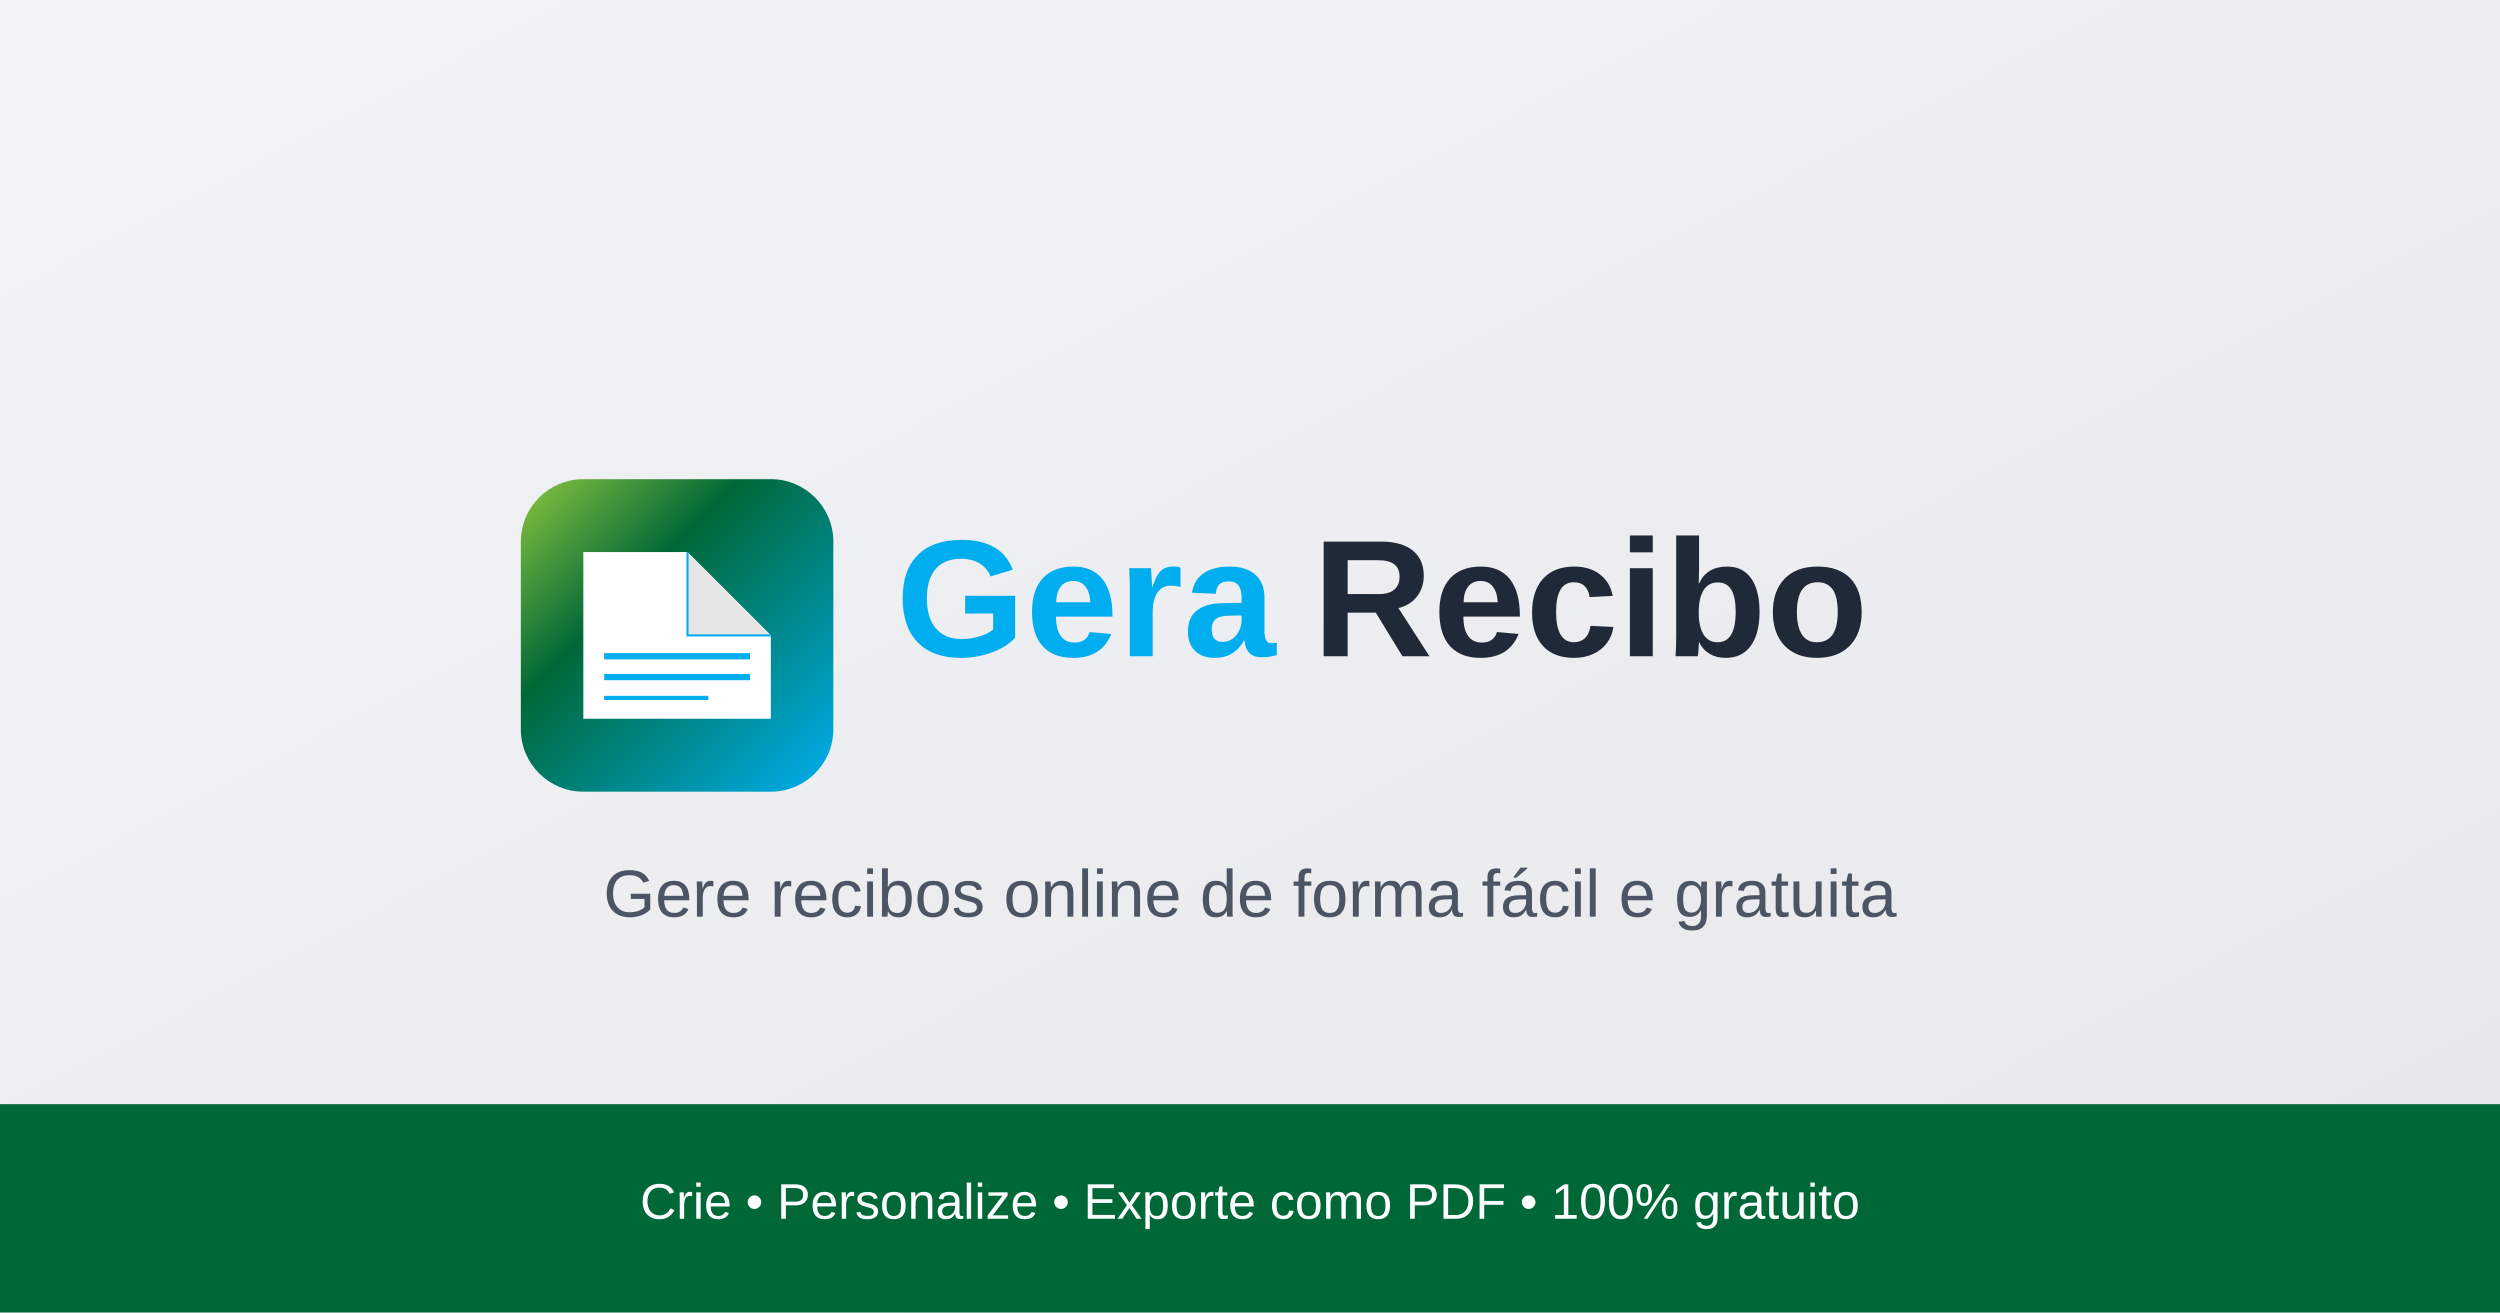
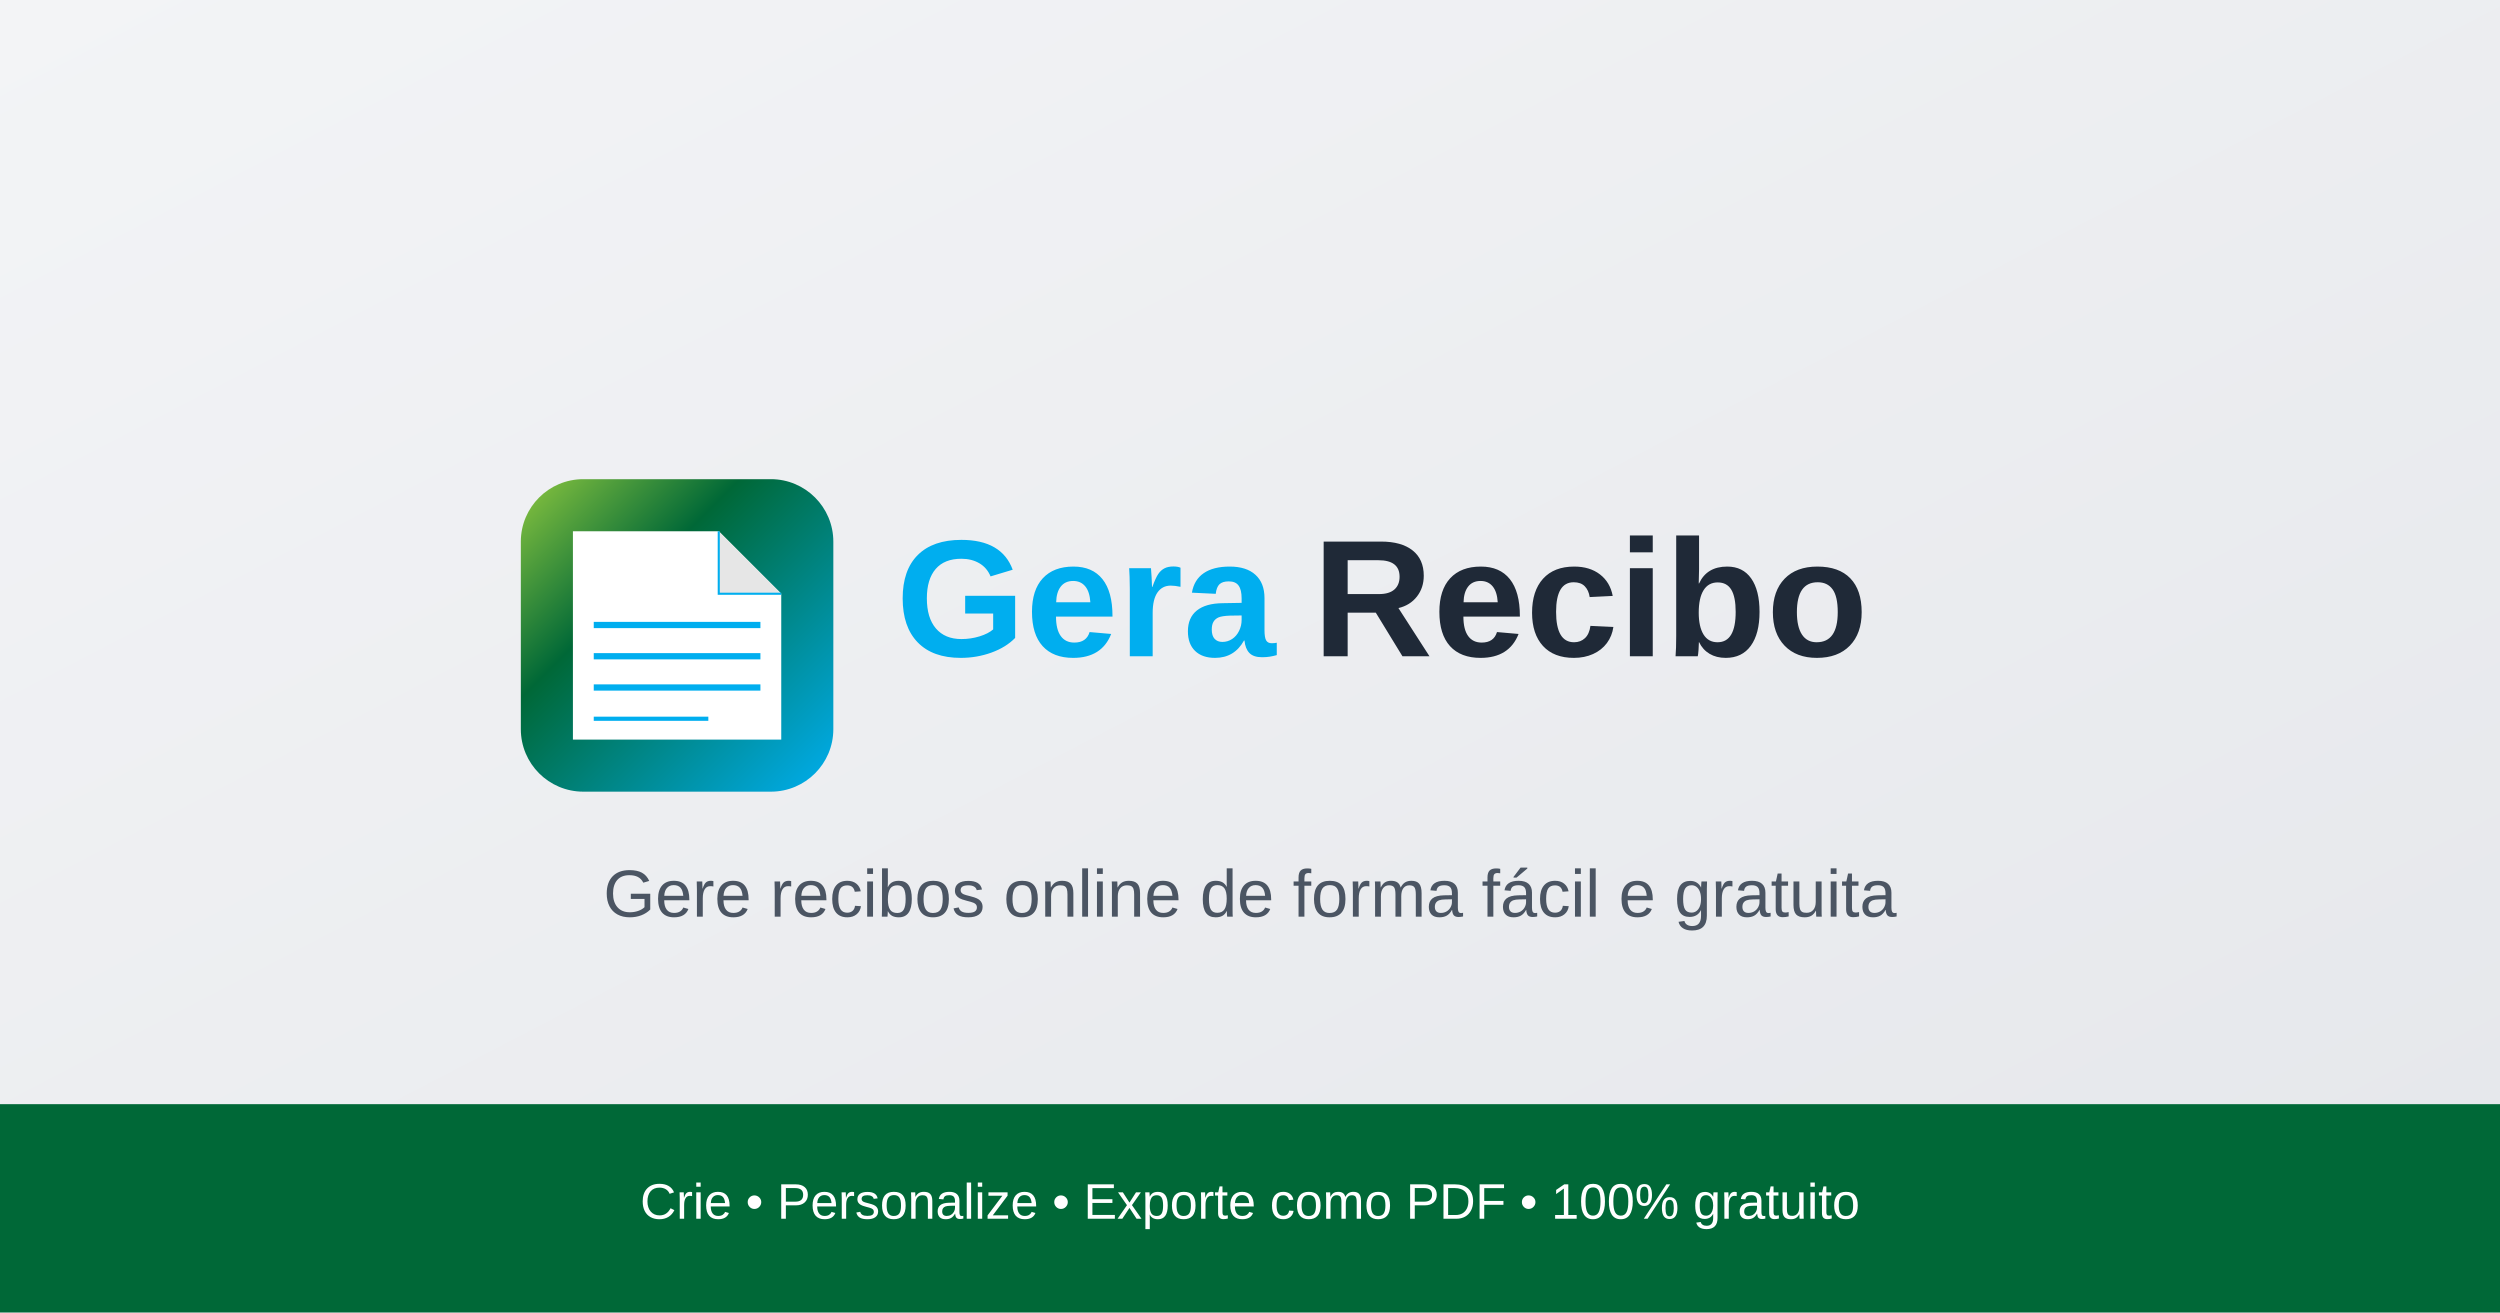
<svg xmlns="http://www.w3.org/2000/svg" width="1200" height="630" viewBox="0 0 1200 630" fill="none">
  <defs>
    <linearGradient id="backgroundGradient" x1="0%" y1="0%" x2="100%" y2="100%">
      <stop offset="0%" stop-color="#f3f4f6" />
      <stop offset="100%" stop-color="#e5e7eb" />
    </linearGradient>
    <linearGradient id="socialIconGradient" x1="0%" y1="0%" x2="100%" y2="100%">
      <stop offset="0%" stop-color="#8cc63f" />
      <stop offset="35%" stop-color="#006837" />
      <stop offset="100%" stop-color="#00AEEF" />
    </linearGradient>
  </defs>
  <rect width="1200" height="630" fill="url(#backgroundGradient)" />
  <rect y="530" width="1200" height="100" fill="#006837" />
  <g transform="translate(250, 230)">
    <rect x="0" y="0" width="150" height="150" rx="30" fill="url(#socialIconGradient)" />
-     <path d="M30 35 L80 35 L120 75 L120 115 L30 115 Z" fill="white" />
-     <path d="M80 35 L80 75 L120 75" fill="#e6e6e6" stroke="#00AEEF" stroke-width="1" />
-     <line x1="40" y1="85" x2="110" y2="85" stroke="#00AEEF" stroke-width="3" />
-     <line x1="40" y1="95" x2="110" y2="95" stroke="#00AEEF" stroke-width="3" />
-     <line x1="40" y1="105" x2="90" y2="105" stroke="#00AEEF" stroke-width="2" />
+     <path d="M25 25 L95 25 L125 55 L125 125 L25 125 Z" fill="white" />
+     <path d="M95 25 L95 55 L125 55" fill="#e6e6e6" stroke="#00AEEF" stroke-width="1" />
+     <line x1="35" y1="70" x2="115" y2="70" stroke="#00AEEF" stroke-width="3" />
+     <line x1="35" y1="85" x2="115" y2="85" stroke="#00AEEF" stroke-width="3" />
+     <line x1="35" y1="100" x2="115" y2="100" stroke="#00AEEF" stroke-width="3" />
+     <line x1="35" y1="115" x2="90" y2="115" stroke="#00AEEF" stroke-width="2" />
    <text x="180" y="85" font-family="Arial, sans-serif" font-size="80" font-weight="bold" fill="#00AEEF">
      Gera
    </text>
    <text x="380" y="85" font-family="Arial, sans-serif" font-size="80" font-weight="bold" fill="#1f2937">
      Recibo
    </text>
  </g>
  <text x="600" y="440" font-family="Arial, sans-serif" font-size="32" font-weight="normal" fill="#4b5563" text-anchor="middle">
    Gere recibos online de forma fácil e gratuita
  </text>
  <text x="600" y="585" font-family="Arial, sans-serif" font-size="24" font-weight="normal" fill="white" text-anchor="middle">
    Crie • Personalize • Exporte como PDF • 100% gratuito
  </text>
</svg>
